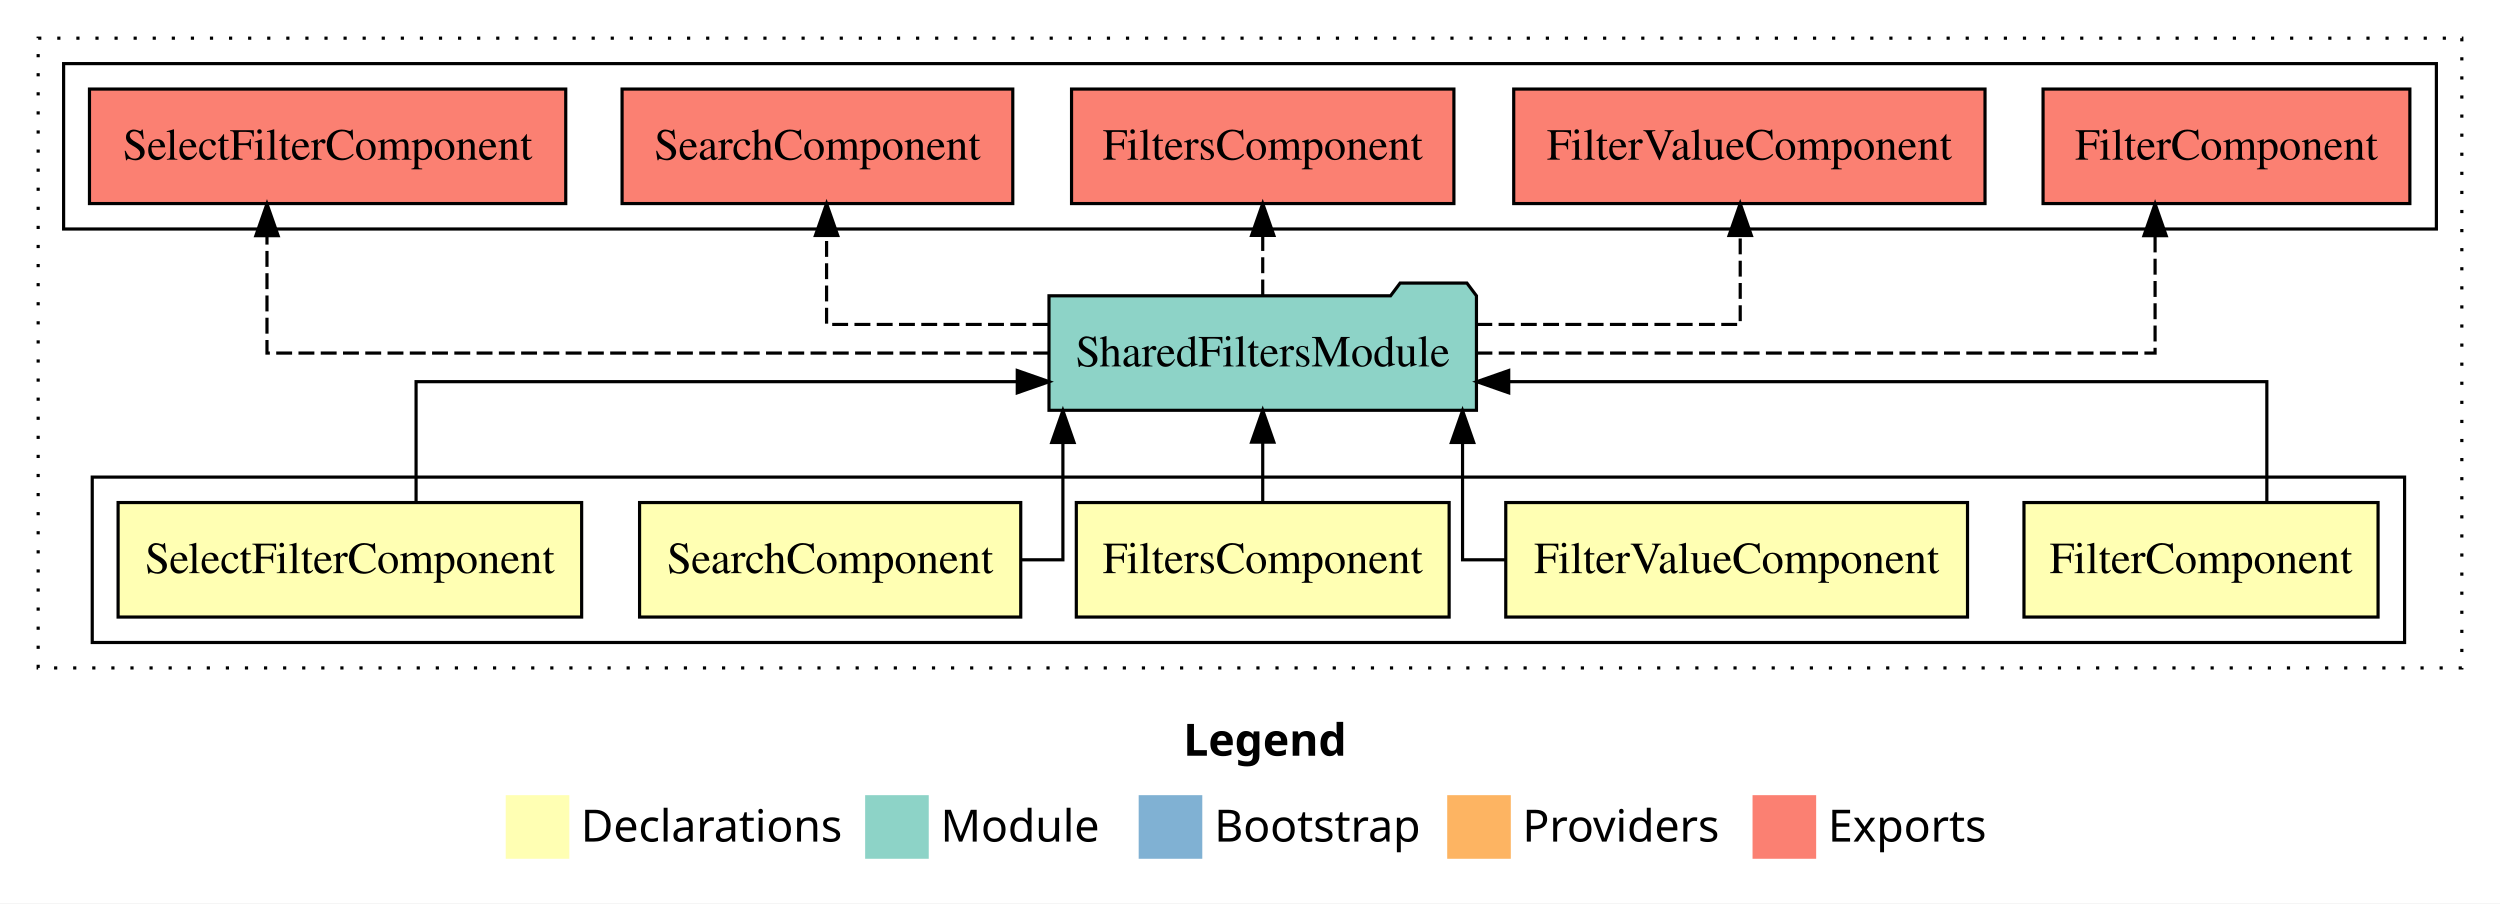
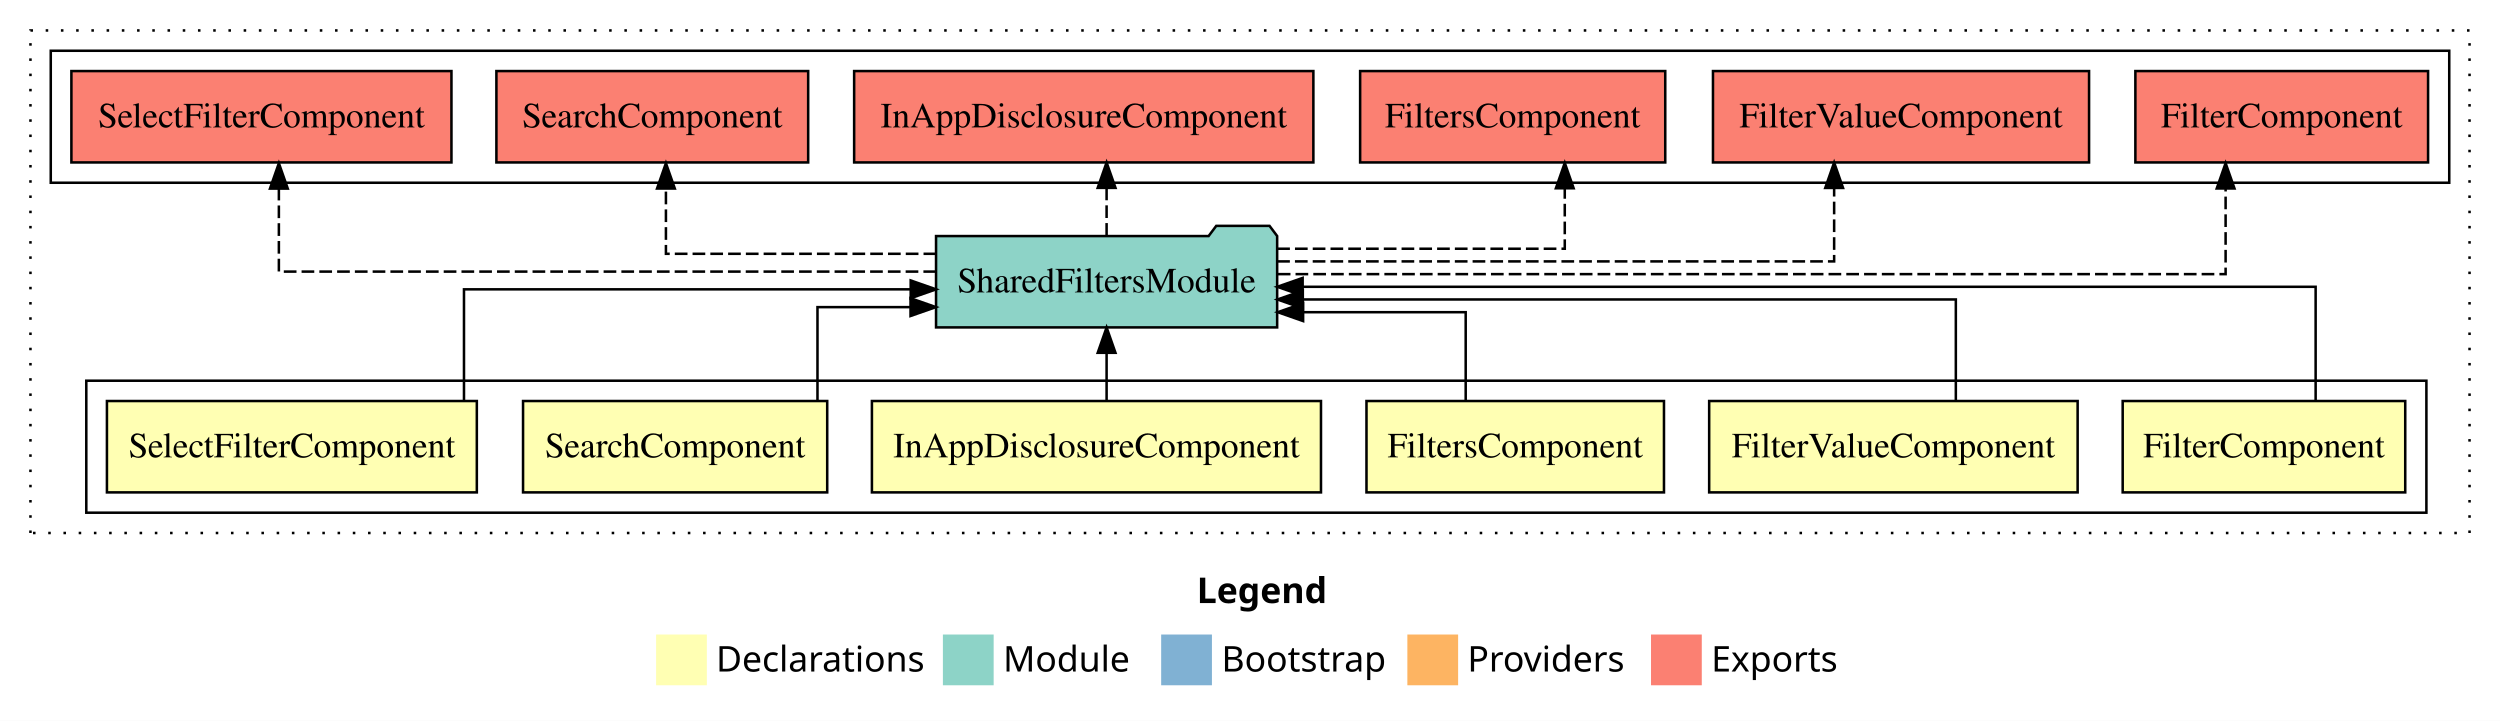
- <svg xmlns="http://www.w3.org/2000/svg" width="786pt" height="284pt" viewBox="0.00 0.00 786.00 284.00">
+ <svg xmlns="http://www.w3.org/2000/svg" width="985pt" height="284pt" viewBox="0.00 0.00 985.00 284.00">
  <g id="graph0" class="graph" transform="scale(1 1) rotate(0) translate(4 280)">
-     <polygon fill="#ffffff" stroke="transparent" points="-4,4 -4,-280 782,-280 782,4 -4,4" />
-     <text text-anchor="start" x="368.009" y="-42.4" font-family="sans-serif" font-weight="bold" font-size="14.00" fill="#000000">Legend</text>
-     <polygon fill="#ffffb3" stroke="transparent" points="155,-10 155,-30 175,-30 175,-10 155,-10" />
-     <text text-anchor="start" x="178.629" y="-15.4" font-family="sans-serif" font-size="14.00" fill="#000000">  Declarations</text>
-     <polygon fill="#8dd3c7" stroke="transparent" points="268,-10 268,-30 288,-30 288,-10 268,-10" />
-     <text text-anchor="start" x="291.725" y="-15.4" font-family="sans-serif" font-size="14.00" fill="#000000">  Module</text>
-     <polygon fill="#80b1d3" stroke="transparent" points="354,-10 354,-30 374,-30 374,-10 354,-10" />
-     <text text-anchor="start" x="377.781" y="-15.4" font-family="sans-serif" font-size="14.00" fill="#000000">  Bootstrap</text>
-     <polygon fill="#fdb462" stroke="transparent" points="451,-10 451,-30 471,-30 471,-10 451,-10" />
-     <text text-anchor="start" x="474.673" y="-15.4" font-family="sans-serif" font-size="14.00" fill="#000000">  Providers</text>
-     <polygon fill="#fb8072" stroke="transparent" points="547,-10 547,-30 567,-30 567,-10 547,-10" />
-     <text text-anchor="start" x="570.726" y="-15.4" font-family="sans-serif" font-size="14.00" fill="#000000">  Exports</text>
+     <polygon fill="#ffffff" stroke="transparent" points="-4,4 -4,-280 981,-280 981,4 -4,4" />
+     <text text-anchor="start" x="467.509" y="-42.4" font-family="sans-serif" font-weight="bold" font-size="14.00" fill="#000000">Legend</text>
+     <polygon fill="#ffffb3" stroke="transparent" points="254.5,-10 254.5,-30 274.5,-30 274.5,-10 254.5,-10" />
+     <text text-anchor="start" x="278.129" y="-15.4" font-family="sans-serif" font-size="14.00" fill="#000000">  Declarations</text>
+     <polygon fill="#8dd3c7" stroke="transparent" points="367.5,-10 367.5,-30 387.5,-30 387.5,-10 367.5,-10" />
+     <text text-anchor="start" x="391.225" y="-15.4" font-family="sans-serif" font-size="14.00" fill="#000000">  Module</text>
+     <polygon fill="#80b1d3" stroke="transparent" points="453.5,-10 453.5,-30 473.5,-30 473.5,-10 453.5,-10" />
+     <text text-anchor="start" x="477.281" y="-15.4" font-family="sans-serif" font-size="14.00" fill="#000000">  Bootstrap</text>
+     <polygon fill="#fdb462" stroke="transparent" points="550.5,-10 550.5,-30 570.5,-30 570.5,-10 550.5,-10" />
+     <text text-anchor="start" x="574.173" y="-15.4" font-family="sans-serif" font-size="14.00" fill="#000000">  Providers</text>
+     <polygon fill="#fb8072" stroke="transparent" points="646.5,-10 646.5,-30 666.5,-30 666.5,-10 646.5,-10" />
+     <text text-anchor="start" x="670.226" y="-15.4" font-family="sans-serif" font-size="14.00" fill="#000000">  Exports</text>
    <g id="clust1" class="cluster">
-       <polygon fill="none" stroke="#000000" stroke-dasharray="1,5" points="8,-70 8,-268 770,-268 770,-70 8,-70" />
+       <polygon fill="none" stroke="#000000" stroke-dasharray="1,5" points="8,-70 8,-268 969,-268 969,-70 8,-70" />
    </g>
    <g id="clust2" class="cluster">
-       <polygon fill="none" stroke="#000000" points="25,-78 25,-130 752,-130 752,-78 25,-78" />
+       <polygon fill="none" stroke="#000000" points="30,-78 30,-130 952,-130 952,-78 30,-78" />
    </g>
-     <g id="clust9" class="cluster">
-       <polygon fill="none" stroke="#000000" points="16,-208 16,-260 762,-260 762,-208 16,-208" />
+     <g id="clust10" class="cluster">
+       <polygon fill="none" stroke="#000000" points="16,-208 16,-260 961,-260 961,-208 16,-208" />
    </g>
    <g id="node1" class="node">
-       <polygon fill="#ffffb3" stroke="#000000" points="743.663,-122 632.337,-122 632.337,-86 743.663,-86 743.663,-122" />
-       <text text-anchor="middle" x="688" y="-99.8" font-family="Times,serif" font-size="14.00" fill="#000000">FilterComponent</text>
+       <polygon fill="#ffffb3" stroke="#000000" points="943.663,-122 832.337,-122 832.337,-86 943.663,-86 943.663,-122" />
+       <text text-anchor="middle" x="888" y="-99.8" font-family="Times,serif" font-size="14.00" fill="#000000">FilterComponent</text>
+     </g>
+     <g id="node7" class="node">
+       <polygon fill="#8dd3c7" stroke="#000000" points="499.197,-187 496.197,-191 475.197,-191 472.197,-187 364.803,-187 364.803,-151 499.197,-151 499.197,-187" />
+       <text text-anchor="middle" x="432" y="-164.8" font-family="Times,serif" font-size="14.00" fill="#000000">SharedFiltersModule</text>
+     </g>
+     <g id="edge1" class="edge">
+       <path fill="none" stroke="#000000" d="M908.36,-122.222C908.36,-140.828 908.36,-167 908.36,-167 908.36,-167 509.24,-167 509.24,-167" />
+       <polygon fill="#000000" stroke="#000000" points="509.24,-163.5 499.24,-167 509.24,-170.5 509.24,-163.5" />
+     </g>
+     <g id="node2" class="node">
+       <polygon fill="#ffffb3" stroke="#000000" points="814.588,-122 669.412,-122 669.412,-86 814.588,-86 814.588,-122" />
+       <text text-anchor="middle" x="742" y="-99.8" font-family="Times,serif" font-size="14.00" fill="#000000">FilterValueComponent</text>
+     </g>
+     <g id="edge2" class="edge">
+       <path fill="none" stroke="#000000" d="M766.598,-122.034C766.598,-139.06 766.598,-162 766.598,-162 766.598,-162 509.308,-162 509.308,-162" />
+       <polygon fill="#000000" stroke="#000000" points="509.308,-158.5 499.308,-162 509.308,-165.5 509.308,-158.5" />
+     </g>
+     <g id="node3" class="node">
+       <polygon fill="#ffffb3" stroke="#000000" points="651.607,-122 534.393,-122 534.393,-86 651.607,-86 651.607,-122" />
+       <text text-anchor="middle" x="593" y="-99.8" font-family="Times,serif" font-size="14.00" fill="#000000">FiltersComponent</text>
+     </g>
+     <g id="edge3" class="edge">
+       <path fill="none" stroke="#000000" d="M573.482,-122.24C573.482,-137.571 573.482,-157 573.482,-157 573.482,-157 509.426,-157 509.426,-157" />
+       <polygon fill="#000000" stroke="#000000" points="509.426,-153.5 499.426,-157 509.426,-160.5 509.426,-153.5" />
+     </g>
+     <g id="node4" class="node">
+       <polygon fill="#ffffb3" stroke="#000000" points="516.466,-122 339.534,-122 339.534,-86 516.466,-86 516.466,-122" />
+       <text text-anchor="middle" x="428" y="-99.8" font-family="Times,serif" font-size="14.00" fill="#000000">InAppDisclosureComponent</text>
+     </g>
+     <g id="edge4" class="edge">
+       <path fill="none" stroke="#000000" d="M432,-122.106C432,-122.106 432,-140.991 432,-140.991" />
+       <polygon fill="#000000" stroke="#000000" points="428.5,-140.991 432,-150.991 435.5,-140.991 428.5,-140.991" />
+     </g>
+     <g id="node5" class="node">
+       <polygon fill="#ffffb3" stroke="#000000" points="321.92,-122 202.08,-122 202.08,-86 321.92,-86 321.92,-122" />
+       <text text-anchor="middle" x="262" y="-99.8" font-family="Times,serif" font-size="14.00" fill="#000000">SearchComponent</text>
+     </g>
+     <g id="edge5" class="edge">
+       <path fill="none" stroke="#000000" d="M318.085,-122.009C318.085,-138.049 318.085,-159 318.085,-159 318.085,-159 354.747,-159 354.747,-159" />
+       <polygon fill="#000000" stroke="#000000" points="354.747,-162.5 364.747,-159 354.747,-155.5 354.747,-162.5" />
    </g>
    <g id="node6" class="node">
-       <polygon fill="#8dd3c7" stroke="#000000" points="460.197,-187 457.197,-191 436.197,-191 433.197,-187 325.803,-187 325.803,-151 460.197,-151 460.197,-187" />
-       <text text-anchor="middle" x="393" y="-164.8" font-family="Times,serif" font-size="14.00" fill="#000000">SharedFiltersModule</text>
-     </g>
-     <g id="edge1" class="edge">
-       <path fill="none" stroke="#000000" d="M708.694,-122.027C708.694,-138.398 708.694,-160 708.694,-160 708.694,-160 470.337,-160 470.337,-160" />
-       <polygon fill="#000000" stroke="#000000" points="470.337,-156.5 460.337,-160 470.337,-163.5 470.337,-156.5" />
-     </g>
-     <g id="node2" class="node">
-       <polygon fill="#ffffb3" stroke="#000000" points="614.588,-122 469.412,-122 469.412,-86 614.588,-86 614.588,-122" />
-       <text text-anchor="middle" x="542" y="-99.8" font-family="Times,serif" font-size="14.00" fill="#000000">FilterValueComponent</text>
-     </g>
-     <g id="edge2" class="edge">
-       <path fill="none" stroke="#000000" d="M469.291,-104C461.212,-104 455.826,-104 455.826,-104 455.826,-104 455.826,-140.894 455.826,-140.894" />
-       <polygon fill="#000000" stroke="#000000" points="452.326,-140.894 455.826,-150.894 459.326,-140.894 452.326,-140.894" />
-     </g>
-     <g id="node3" class="node">
-       <polygon fill="#ffffb3" stroke="#000000" points="451.607,-122 334.393,-122 334.393,-86 451.607,-86 451.607,-122" />
-       <text text-anchor="middle" x="393" y="-99.8" font-family="Times,serif" font-size="14.00" fill="#000000">FiltersComponent</text>
-     </g>
-     <g id="edge3" class="edge">
-       <path fill="none" stroke="#000000" d="M393,-122.106C393,-122.106 393,-140.991 393,-140.991" />
-       <polygon fill="#000000" stroke="#000000" points="389.5,-140.991 393,-150.991 396.5,-140.991 389.5,-140.991" />
-     </g>
-     <g id="node4" class="node">
-       <polygon fill="#ffffb3" stroke="#000000" points="316.92,-122 197.08,-122 197.08,-86 316.92,-86 316.92,-122" />
-       <text text-anchor="middle" x="257" y="-99.8" font-family="Times,serif" font-size="14.00" fill="#000000">SearchComponent</text>
-     </g>
-     <g id="edge4" class="edge">
-       <path fill="none" stroke="#000000" d="M316.753,-104C324.703,-104 330.174,-104 330.174,-104 330.174,-104 330.174,-140.894 330.174,-140.894" />
-       <polygon fill="#000000" stroke="#000000" points="326.674,-140.894 330.174,-150.894 333.674,-140.894 326.674,-140.894" />
-     </g>
-     <g id="node5" class="node">
-       <polygon fill="#ffffb3" stroke="#000000" points="178.87,-122 33.13,-122 33.13,-86 178.87,-86 178.87,-122" />
-       <text text-anchor="middle" x="106" y="-99.8" font-family="Times,serif" font-size="14.00" fill="#000000">SelectFilterComponent</text>
-     </g>
-     <g id="edge5" class="edge">
-       <path fill="none" stroke="#000000" d="M126.812,-122.027C126.812,-138.398 126.812,-160 126.812,-160 126.812,-160 315.829,-160 315.829,-160" />
-       <polygon fill="#000000" stroke="#000000" points="315.829,-163.5 325.829,-160 315.829,-156.5 315.829,-163.5" />
-     </g>
-     <g id="node7" class="node">
-       <polygon fill="#fb8072" stroke="#000000" points="753.662,-252 638.338,-252 638.338,-216 753.662,-216 753.662,-252" />
-       <text text-anchor="middle" x="696" y="-229.8" font-family="Times,serif" font-size="14.00" fill="#000000">FilterComponent </text>
+       <polygon fill="#ffffb3" stroke="#000000" points="183.87,-122 38.13,-122 38.13,-86 183.87,-86 183.87,-122" />
+       <text text-anchor="middle" x="111" y="-99.8" font-family="Times,serif" font-size="14.00" fill="#000000">SelectFilterComponent</text>
    </g>
    <g id="edge6" class="edge">
-       <path fill="none" stroke="#000000" stroke-dasharray="5,2" d="M460.2,-169C543.2,-169 673.556,-169 673.556,-169 673.556,-169 673.556,-205.894 673.556,-205.894" />
-       <polygon fill="#000000" stroke="#000000" points="670.056,-205.894 673.556,-215.894 677.056,-205.894 670.056,-205.894" />
+       <path fill="none" stroke="#000000" d="M178.81,-122.267C178.81,-140.555 178.81,-166 178.81,-166 178.81,-166 354.814,-166 354.814,-166" />
+       <polygon fill="#000000" stroke="#000000" points="354.814,-169.5 364.814,-166 354.814,-162.5 354.814,-169.5" />
    </g>
    <g id="node8" class="node">
-       <polygon fill="#fb8072" stroke="#000000" points="620.089,-252 471.911,-252 471.911,-216 620.089,-216 620.089,-252" />
-       <text text-anchor="middle" x="546" y="-229.8" font-family="Times,serif" font-size="14.00" fill="#000000">FilterValueComponent </text>
+       <polygon fill="#fb8072" stroke="#000000" points="952.662,-252 837.338,-252 837.338,-216 952.662,-216 952.662,-252" />
+       <text text-anchor="middle" x="895" y="-229.8" font-family="Times,serif" font-size="14.00" fill="#000000">FilterComponent </text>
    </g>
    <g id="edge7" class="edge">
-       <path fill="none" stroke="#000000" stroke-dasharray="5,2" d="M460.159,-178C500.13,-178 543.125,-178 543.125,-178 543.125,-178 543.125,-205.973 543.125,-205.973" />
-       <polygon fill="#000000" stroke="#000000" points="539.625,-205.973 543.125,-215.973 546.625,-205.973 539.625,-205.973" />
+       <path fill="none" stroke="#000000" stroke-dasharray="5,2" d="M499.442,-172C622.948,-172 872.89,-172 872.89,-172 872.89,-172 872.89,-205.733 872.89,-205.733" />
+       <polygon fill="#000000" stroke="#000000" points="869.39,-205.733 872.89,-215.733 876.39,-205.733 869.39,-205.733" />
    </g>
    <g id="node9" class="node">
-       <polygon fill="#fb8072" stroke="#000000" points="453.107,-252 332.893,-252 332.893,-216 453.107,-216 453.107,-252" />
-       <text text-anchor="middle" x="393" y="-229.8" font-family="Times,serif" font-size="14.00" fill="#000000">FiltersComponent </text>
+       <polygon fill="#fb8072" stroke="#000000" points="819.089,-252 670.911,-252 670.911,-216 819.089,-216 819.089,-252" />
+       <text text-anchor="middle" x="745" y="-229.8" font-family="Times,serif" font-size="14.00" fill="#000000">FilterValueComponent </text>
    </g>
    <g id="edge8" class="edge">
-       <path fill="none" stroke="#000000" stroke-dasharray="5,2" d="M393,-187.106C393,-187.106 393,-205.991 393,-205.991" />
-       <polygon fill="#000000" stroke="#000000" points="389.5,-205.991 393,-215.991 396.5,-205.991 389.5,-205.991" />
+       <path fill="none" stroke="#000000" stroke-dasharray="5,2" d="M499.207,-177C583.933,-177 718.652,-177 718.652,-177 718.652,-177 718.652,-205.965 718.652,-205.965" />
+       <polygon fill="#000000" stroke="#000000" points="715.152,-205.965 718.652,-215.965 722.152,-205.965 715.152,-205.965" />
    </g>
    <g id="node10" class="node">
+       <polygon fill="#fb8072" stroke="#000000" points="652.107,-252 531.893,-252 531.893,-216 652.107,-216 652.107,-252" />
+       <text text-anchor="middle" x="592" y="-229.8" font-family="Times,serif" font-size="14.00" fill="#000000">FiltersComponent </text>
+     </g>
+     <g id="edge9" class="edge">
+       <path fill="none" stroke="#000000" stroke-dasharray="5,2" d="M499.218,-182C550.542,-182 612.518,-182 612.518,-182 612.518,-182 612.518,-205.813 612.518,-205.813" />
+       <polygon fill="#000000" stroke="#000000" points="609.018,-205.813 612.518,-215.813 616.018,-205.813 609.018,-205.813" />
+     </g>
+     <g id="node11" class="node">
+       <polygon fill="#fb8072" stroke="#000000" points="513.467,-252 332.533,-252 332.533,-216 513.467,-216 513.467,-252" />
+       <text text-anchor="middle" x="423" y="-229.8" font-family="Times,serif" font-size="14.00" fill="#000000">InAppDisclosureComponent </text>
+     </g>
+     <g id="edge10" class="edge">
+       <path fill="none" stroke="#000000" stroke-dasharray="5,2" d="M432,-187.106C432,-187.106 432,-205.991 432,-205.991" />
+       <polygon fill="#000000" stroke="#000000" points="428.5,-205.991 432,-215.991 435.5,-205.991 428.5,-205.991" />
+     </g>
+     <g id="node12" class="node">
      <polygon fill="#fb8072" stroke="#000000" points="314.419,-252 191.581,-252 191.581,-216 314.419,-216 314.419,-252" />
      <text text-anchor="middle" x="253" y="-229.8" font-family="Times,serif" font-size="14.00" fill="#000000">SearchComponent </text>
    </g>
-     <g id="edge9" class="edge">
-       <path fill="none" stroke="#000000" stroke-dasharray="5,2" d="M325.643,-178C290.964,-178 255.875,-178 255.875,-178 255.875,-178 255.875,-205.973 255.875,-205.973" />
-       <polygon fill="#000000" stroke="#000000" points="252.375,-205.973 255.875,-215.973 259.375,-205.973 252.375,-205.973" />
+     <g id="edge11" class="edge">
+       <path fill="none" stroke="#000000" stroke-dasharray="5,2" d="M364.872,-180C316.014,-180 258.375,-180 258.375,-180 258.375,-180 258.375,-205.718 258.375,-205.718" />
+       <polygon fill="#000000" stroke="#000000" points="254.875,-205.718 258.375,-215.718 261.875,-205.718 254.875,-205.718" />
    </g>
-     <g id="node11" class="node">
+     <g id="node13" class="node">
      <polygon fill="#fb8072" stroke="#000000" points="173.87,-252 24.13,-252 24.13,-216 173.87,-216 173.87,-252" />
      <text text-anchor="middle" x="99" y="-229.8" font-family="Times,serif" font-size="14.00" fill="#000000">SelectFilterComponent </text>
    </g>
-     <g id="edge10" class="edge">
-       <path fill="none" stroke="#000000" stroke-dasharray="5,2" d="M325.84,-169C233.853,-169 79.938,-169 79.938,-169 79.938,-169 79.938,-205.894 79.938,-205.894" />
-       <polygon fill="#000000" stroke="#000000" points="76.439,-205.894 79.938,-215.894 83.439,-205.894 76.439,-205.894" />
+     <g id="edge12" class="edge">
+       <path fill="none" stroke="#000000" stroke-dasharray="5,2" d="M364.822,-173C269.353,-173 105.875,-173 105.875,-173 105.875,-173 105.875,-205.698 105.875,-205.698" />
+       <polygon fill="#000000" stroke="#000000" points="102.375,-205.698 105.875,-215.698 109.375,-205.698 102.375,-205.698" />
    </g>
  </g>
</svg>
